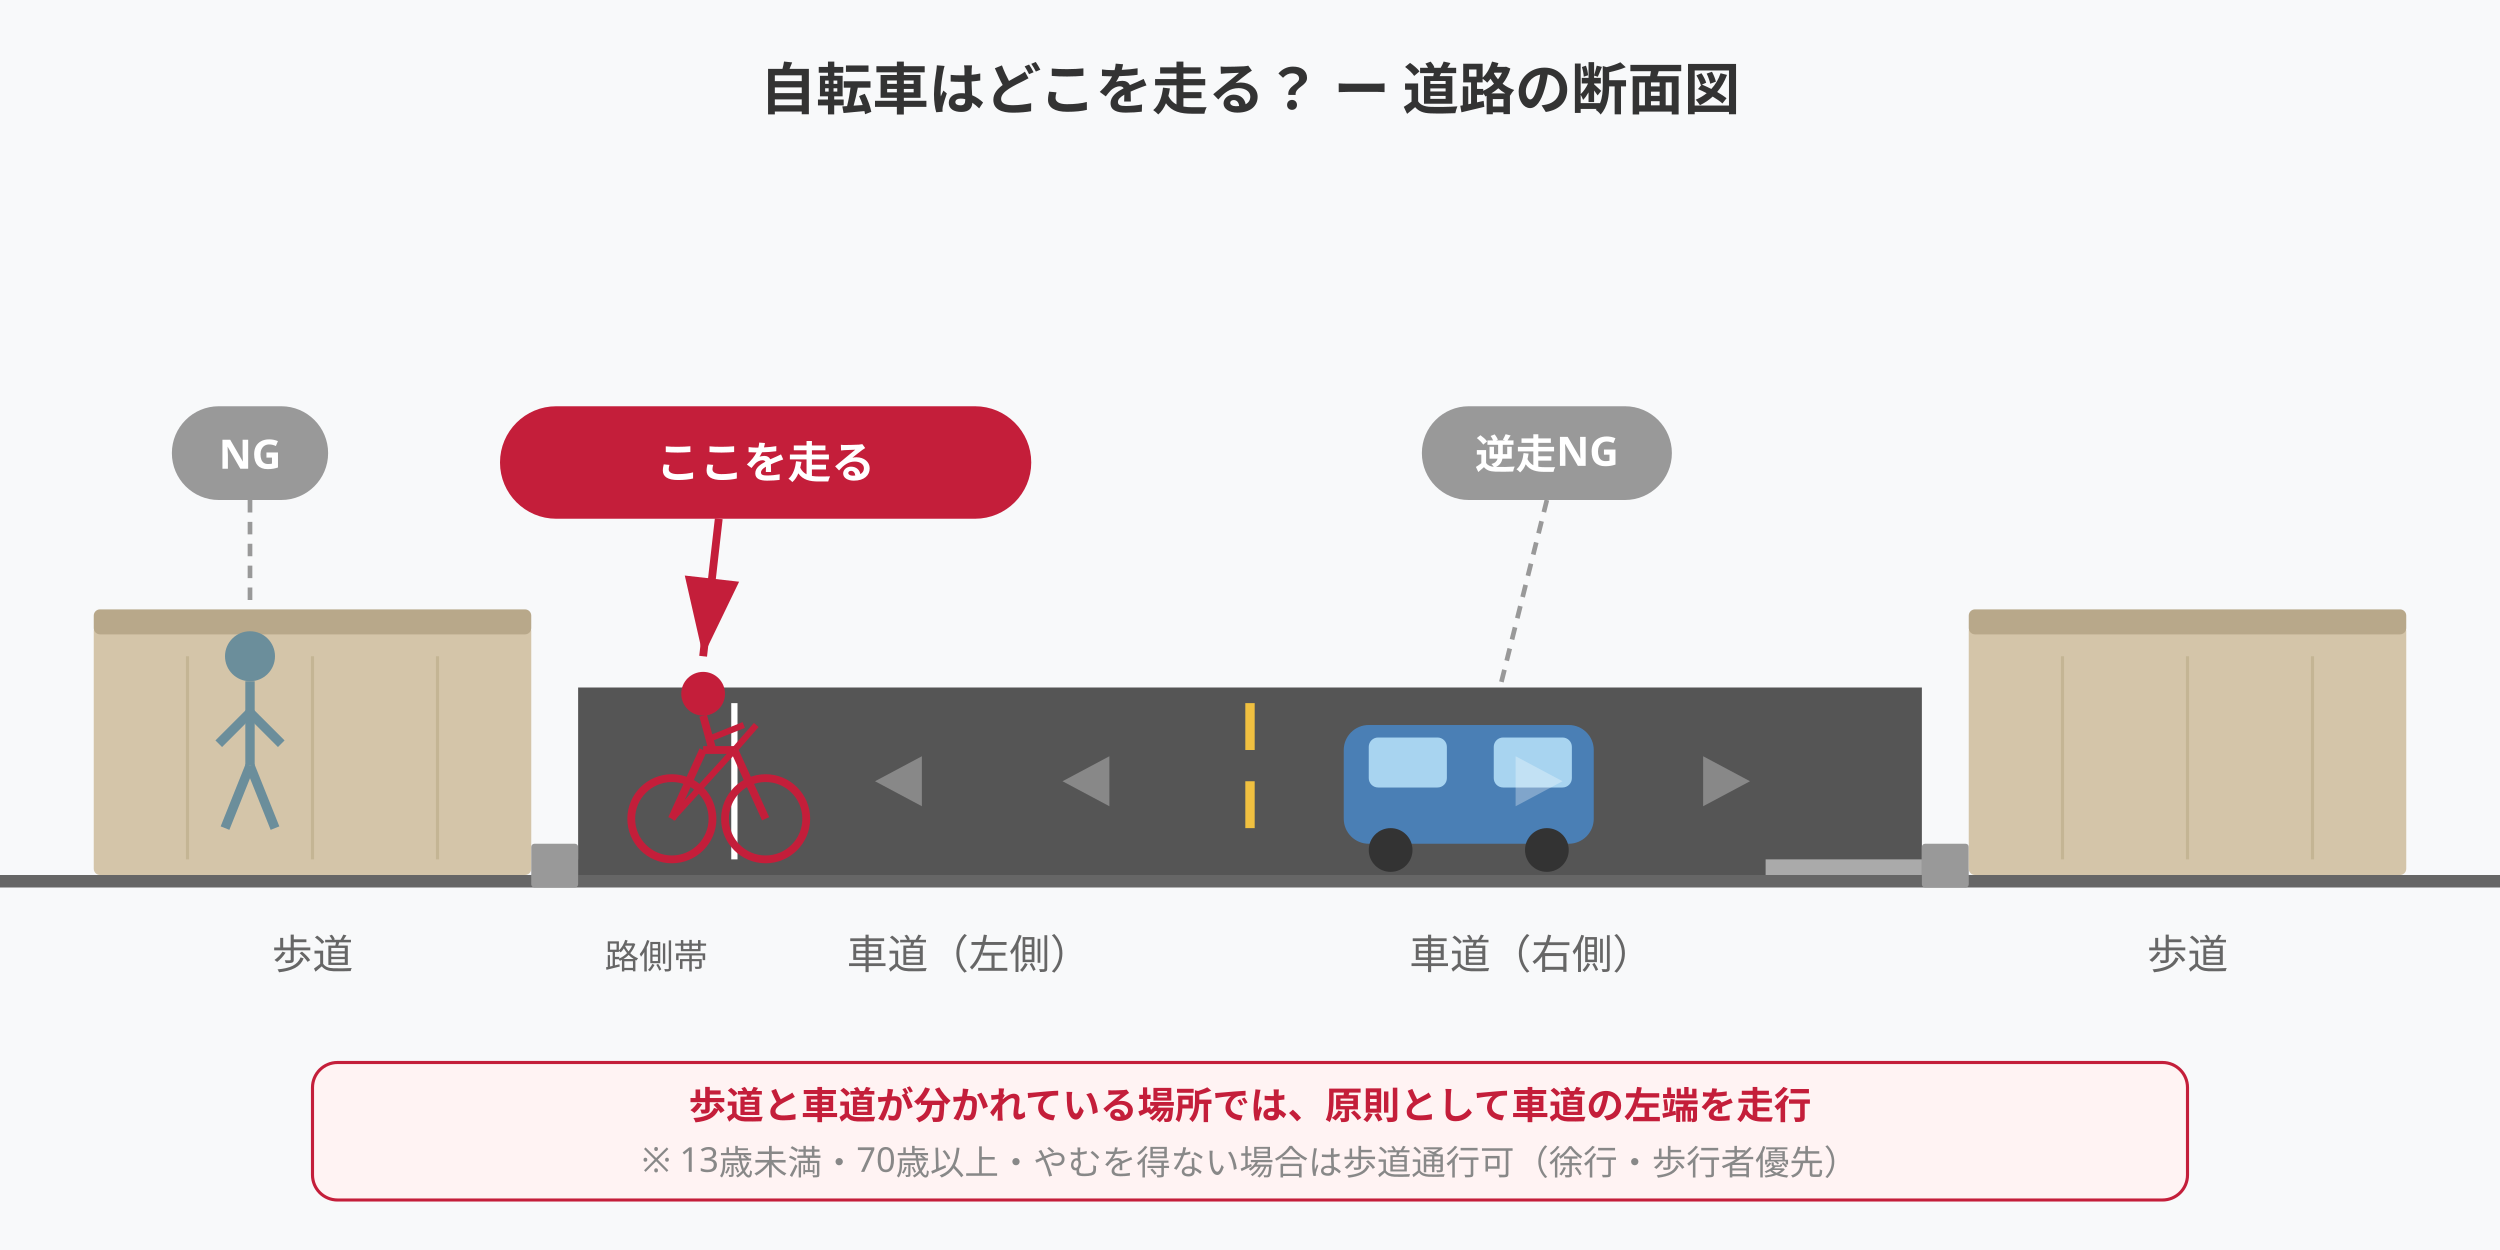
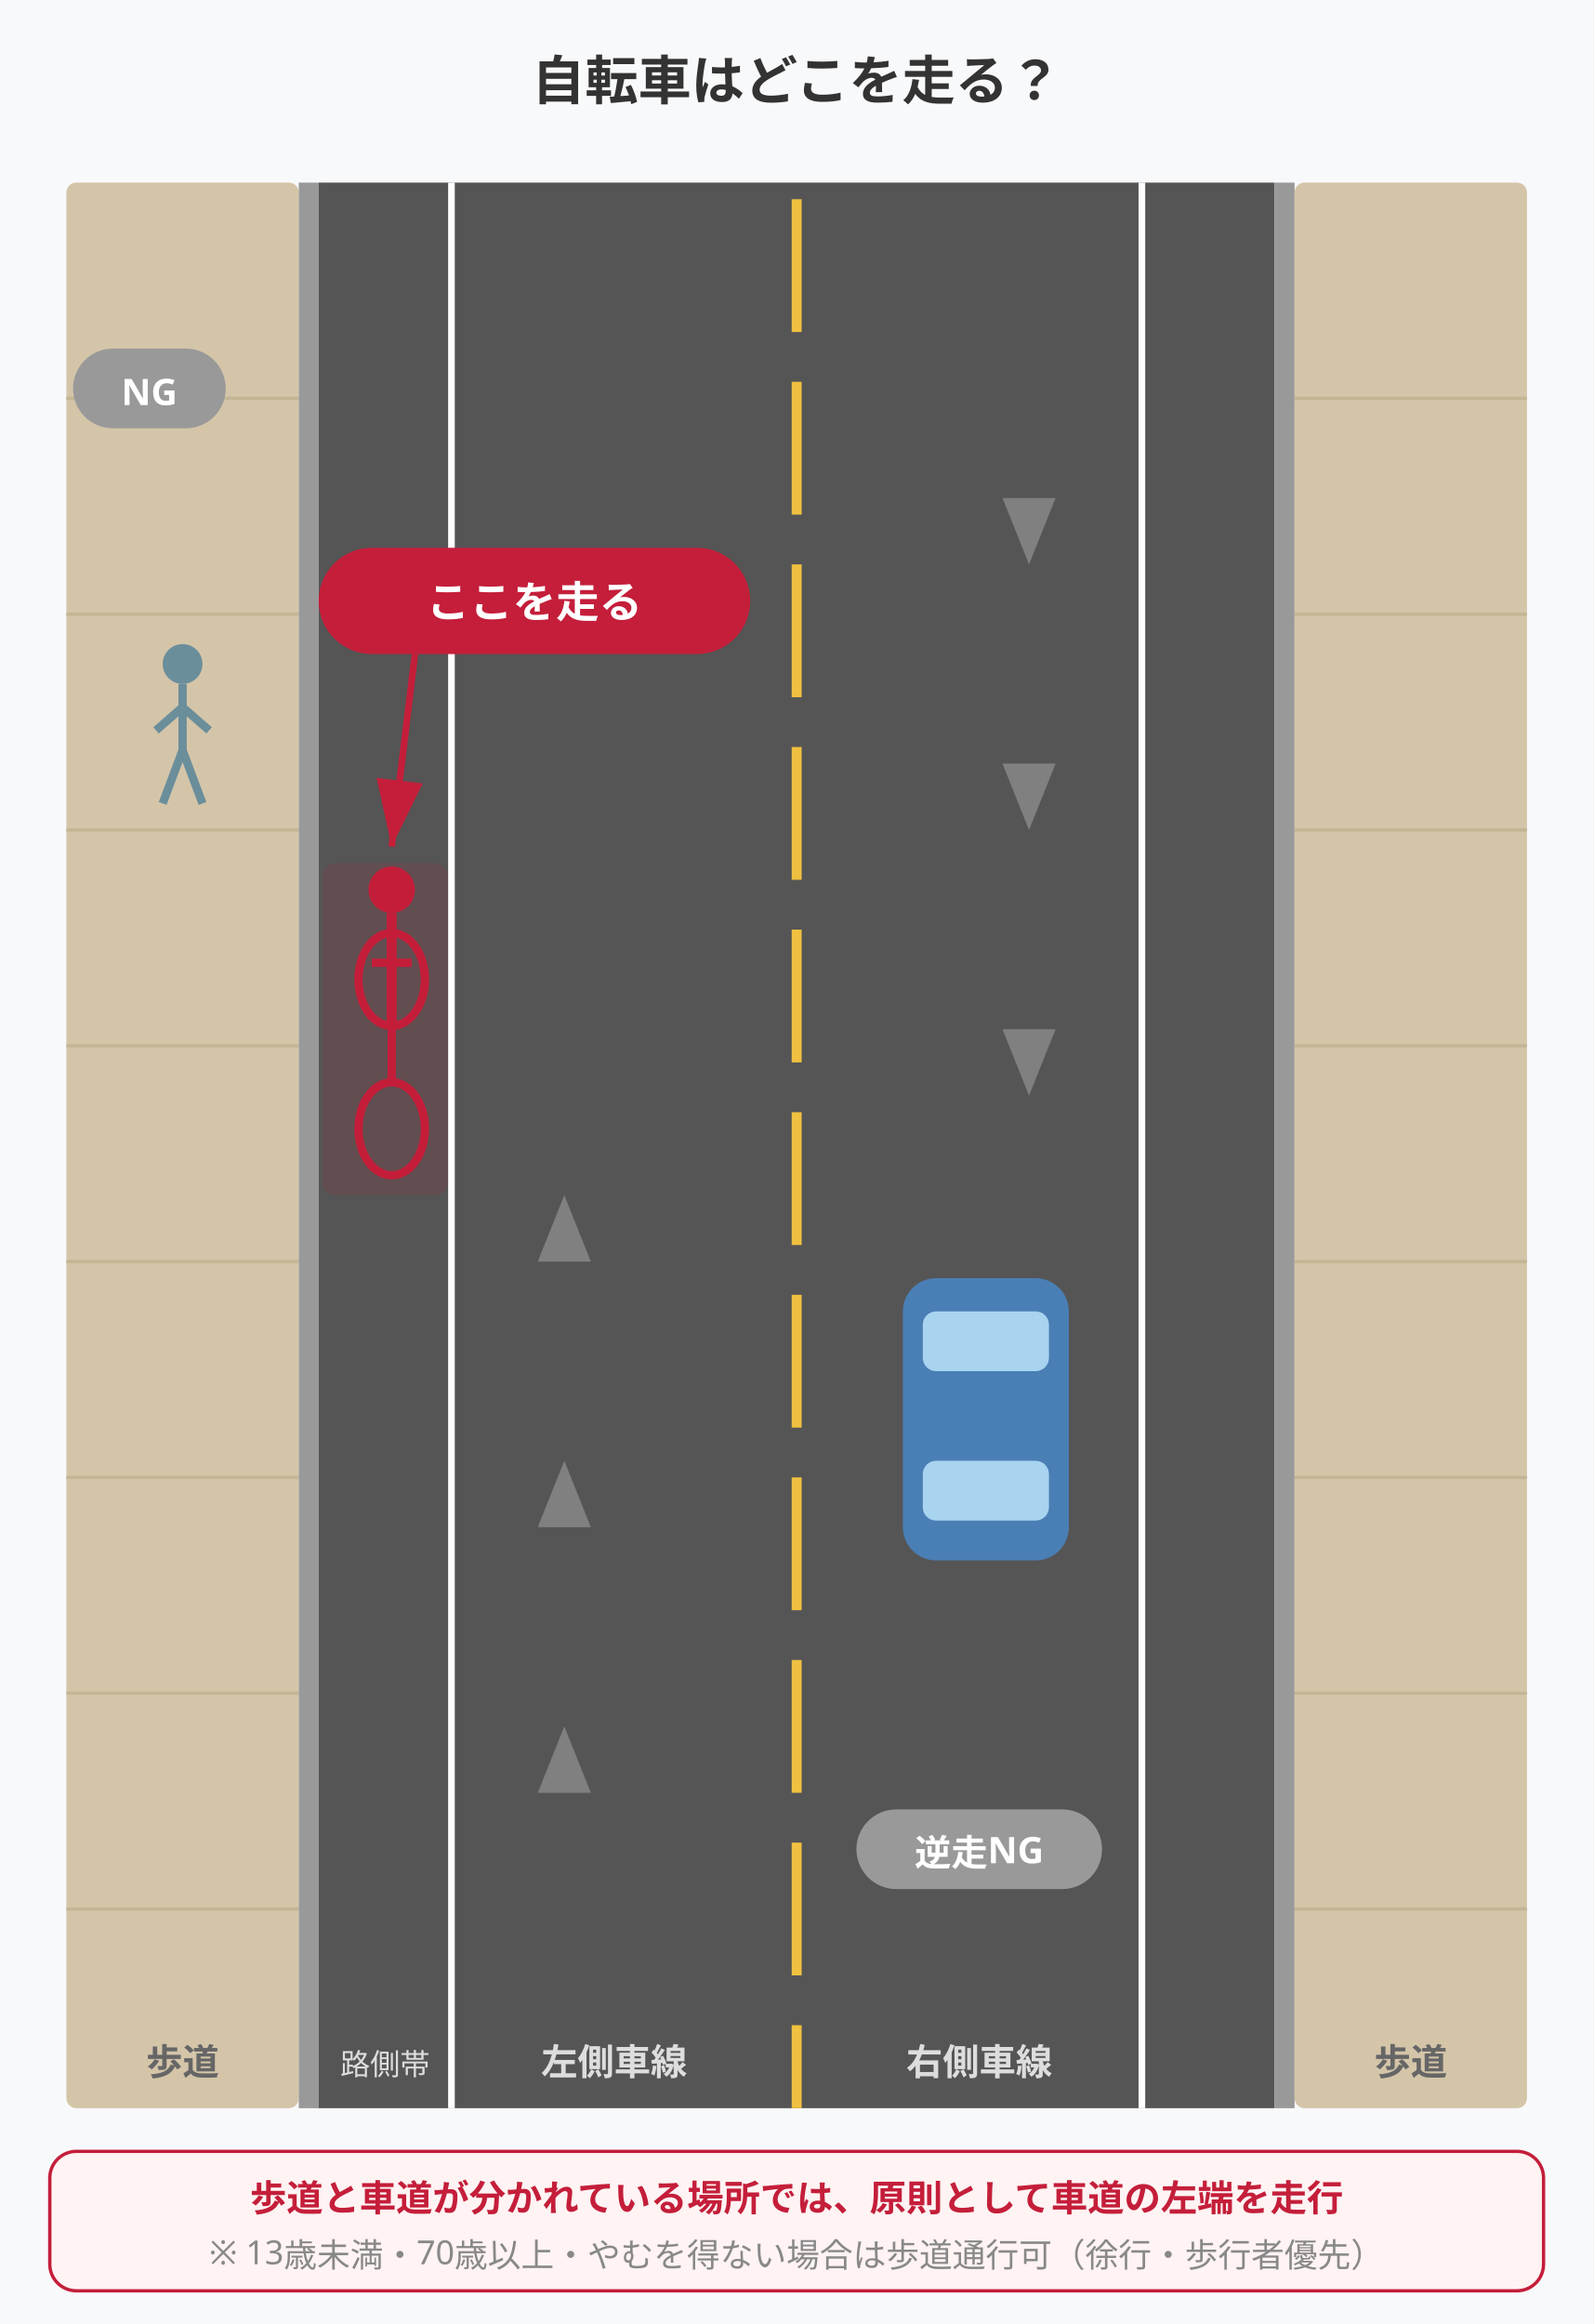
- <svg xmlns="http://www.w3.org/2000/svg" viewBox="0 0 800 400" font-family="'Hiragino Sans', 'Noto Sans JP', sans-serif">
-   <rect width="800" height="400" fill="#f8f9fa" />
-   <text x="400" y="35" text-anchor="middle" font-size="18" font-weight="bold" fill="#333">自転車はどこを走る？ ー 道路の断面図</text>
-   <rect x="0" y="280" width="800" height="4" fill="#666" />
-   <rect x="30" y="200" width="140" height="80" fill="#d4c5a9" rx="2" />
-   <rect x="30" y="195" width="140" height="8" fill="#b8a88a" rx="2" />
-   <line x1="60" y1="210" x2="60" y2="275" stroke="#c4b594" stroke-width="1" />
-   <line x1="100" y1="210" x2="100" y2="275" stroke="#c4b594" stroke-width="1" />
-   <line x1="140" y1="210" x2="140" y2="275" stroke="#c4b594" stroke-width="1" />
-   <rect x="170" y="270" width="15" height="14" fill="#999" rx="1" />
-   <rect x="185" y="275" width="50" height="5" fill="#aaa" />
-   <rect x="185" y="220" width="430" height="60" fill="#555" rx="0" />
-   <line x1="400" y1="225" x2="400" y2="275" stroke="#f0c040" stroke-width="3" stroke-dasharray="15,10" />
-   <line x1="235" y1="225" x2="235" y2="275" stroke="white" stroke-width="2" />
-   <rect x="615" y="270" width="15" height="14" fill="#999" rx="1" />
-   <rect x="565" y="275" width="50" height="5" fill="#aaa" />
-   <rect x="630" y="200" width="140" height="80" fill="#d4c5a9" rx="2" />
-   <rect x="630" y="195" width="140" height="8" fill="#b8a88a" rx="2" />
-   <line x1="660" y1="210" x2="660" y2="275" stroke="#c4b594" stroke-width="1" />
-   <line x1="700" y1="210" x2="700" y2="275" stroke="#c4b594" stroke-width="1" />
-   <line x1="740" y1="210" x2="740" y2="275" stroke="#c4b594" stroke-width="1" />
-   <circle cx="80" cy="210" r="8" fill="#6b8e9b" />
-   <line x1="80" y1="218" x2="80" y2="245" stroke="#6b8e9b" stroke-width="3" />
-   <line x1="80" y1="245" x2="72" y2="265" stroke="#6b8e9b" stroke-width="3" />
-   <line x1="80" y1="245" x2="88" y2="265" stroke="#6b8e9b" stroke-width="3" />
-   <line x1="80" y1="228" x2="70" y2="238" stroke="#6b8e9b" stroke-width="3" />
-   <line x1="80" y1="228" x2="90" y2="238" stroke="#6b8e9b" stroke-width="3" />
-   <circle cx="215" cy="262" r="13" fill="none" stroke="#c41e3a" stroke-width="2.5" />
-   <circle cx="245" cy="262" r="13" fill="none" stroke="#c41e3a" stroke-width="2.5" />
-   <line x1="215" y1="262" x2="225" y2="240" stroke="#c41e3a" stroke-width="2.5" />
-   <line x1="245" y1="262" x2="235" y2="240" stroke="#c41e3a" stroke-width="2.5" />
-   <line x1="225" y1="240" x2="235" y2="240" stroke="#c41e3a" stroke-width="2.5" />
-   <line x1="215" y1="262" x2="235" y2="240" stroke="#c41e3a" stroke-width="2" />
-   <line x1="235" y1="240" x2="242" y2="232" stroke="#c41e3a" stroke-width="2" />
-   <circle cx="225" cy="222" r="7" fill="#c41e3a" />
-   <line x1="225" y1="229" x2="228" y2="240" stroke="#c41e3a" stroke-width="2.5" />
-   <line x1="228" y1="236" x2="238" y2="232" stroke="#c41e3a" stroke-width="2" />
-   <rect x="430" y="232" width="80" height="38" fill="#4a7fb5" rx="8" />
-   <rect x="438" y="236" width="25" height="16" fill="#a8d4f0" rx="3" />
-   <rect x="478" y="236" width="25" height="16" fill="#a8d4f0" rx="3" />
-   <circle cx="445" cy="272" r="7" fill="#333" />
-   <circle cx="495" cy="272" r="7" fill="#333" />
-   <text x="100" y="310" text-anchor="middle" font-size="13" fill="#666">歩道</text>
-   <text x="210" y="310" text-anchor="middle" font-size="11" fill="#666">路側帯</text>
-   <text x="310" y="310" text-anchor="middle" font-size="13" fill="#666">車道（左側）</text>
-   <text x="490" y="310" text-anchor="middle" font-size="13" fill="#666">車道（右側）</text>
-   <text x="700" y="310" text-anchor="middle" font-size="13" fill="#666">歩道</text>
+ <svg xmlns="http://www.w3.org/2000/svg" viewBox="0 0 480 700" font-family="'Hiragino Sans', 'Noto Sans JP', sans-serif">
+   <rect width="480" height="700" fill="#f8f9fa" />
+   <text x="240" y="30" text-anchor="middle" font-size="16" font-weight="bold" fill="#333">自転車はどこを走る？</text>
+   <rect x="20" y="55" width="70" height="580" fill="#d4c5a9" rx="3" />
+   <line x1="20" y1="120" x2="90" y2="120" stroke="#c4b594" stroke-width="1" />
+   <line x1="20" y1="185" x2="90" y2="185" stroke="#c4b594" stroke-width="1" />
+   <line x1="20" y1="250" x2="90" y2="250" stroke="#c4b594" stroke-width="1" />
+   <line x1="20" y1="315" x2="90" y2="315" stroke="#c4b594" stroke-width="1" />
+   <line x1="20" y1="380" x2="90" y2="380" stroke="#c4b594" stroke-width="1" />
+   <line x1="20" y1="445" x2="90" y2="445" stroke="#c4b594" stroke-width="1" />
+   <line x1="20" y1="510" x2="90" y2="510" stroke="#c4b594" stroke-width="1" />
+   <line x1="20" y1="575" x2="90" y2="575" stroke="#c4b594" stroke-width="1" />
+   <rect x="90" y="55" width="6" height="580" fill="#999" />
+   <rect x="96" y="55" width="288" height="580" fill="#555" />
+   <line x1="136" y1="55" x2="136" y2="635" stroke="white" stroke-width="2" />
+   <line x1="240" y1="60" x2="240" y2="100" stroke="#f0c040" stroke-width="3" />
+   <line x1="240" y1="115" x2="240" y2="155" stroke="#f0c040" stroke-width="3" />
+   <line x1="240" y1="170" x2="240" y2="210" stroke="#f0c040" stroke-width="3" />
+   <line x1="240" y1="225" x2="240" y2="265" stroke="#f0c040" stroke-width="3" />
+   <line x1="240" y1="280" x2="240" y2="320" stroke="#f0c040" stroke-width="3" />
+   <line x1="240" y1="335" x2="240" y2="375" stroke="#f0c040" stroke-width="3" />
+   <line x1="240" y1="390" x2="240" y2="430" stroke="#f0c040" stroke-width="3" />
+   <line x1="240" y1="445" x2="240" y2="485" stroke="#f0c040" stroke-width="3" />
+   <line x1="240" y1="500" x2="240" y2="540" stroke="#f0c040" stroke-width="3" />
+   <line x1="240" y1="555" x2="240" y2="595" stroke="#f0c040" stroke-width="3" />
+   <line x1="240" y1="610" x2="240" y2="635" stroke="#f0c040" stroke-width="3" />
+   <line x1="344" y1="55" x2="344" y2="635" stroke="white" stroke-width="2" />
+   <rect x="384" y="55" width="6" height="580" fill="#999" />
+   <rect x="390" y="55" width="70" height="580" fill="#d4c5a9" rx="3" />
+   <line x1="390" y1="120" x2="460" y2="120" stroke="#c4b594" stroke-width="1" />
+   <line x1="390" y1="185" x2="460" y2="185" stroke="#c4b594" stroke-width="1" />
+   <line x1="390" y1="250" x2="460" y2="250" stroke="#c4b594" stroke-width="1" />
+   <line x1="390" y1="315" x2="460" y2="315" stroke="#c4b594" stroke-width="1" />
+   <line x1="390" y1="380" x2="460" y2="380" stroke="#c4b594" stroke-width="1" />
+   <line x1="390" y1="445" x2="460" y2="445" stroke="#c4b594" stroke-width="1" />
+   <line x1="390" y1="510" x2="460" y2="510" stroke="#c4b594" stroke-width="1" />
+   <line x1="390" y1="575" x2="460" y2="575" stroke="#c4b594" stroke-width="1" />
+   <polygon points="170,520 178,540 162,540" fill="rgba(255,255,255,0.25)" />
+   <polygon points="170,440 178,460 162,460" fill="rgba(255,255,255,0.25)" />
+   <polygon points="170,360 178,380 162,380" fill="rgba(255,255,255,0.25)" />
+   <polygon points="310,170 318,150 302,150" fill="rgba(255,255,255,0.25)" />
+   <polygon points="310,250 318,230 302,230" fill="rgba(255,255,255,0.25)" />
+   <polygon points="310,330 318,310 302,310" fill="rgba(255,255,255,0.25)" />
+   <ellipse cx="118" cy="340" rx="10" ry="14" fill="none" stroke="#c41e3a" stroke-width="2.5" />
+   <ellipse cx="118" cy="295" rx="10" ry="14" fill="none" stroke="#c41e3a" stroke-width="2.5" />
+   <line x1="118" y1="326" x2="118" y2="309" stroke="#c41e3a" stroke-width="2.5" />
+   <line x1="112" y1="290" x2="124" y2="290" stroke="#c41e3a" stroke-width="2.5" />
+   <line x1="118" y1="310" x2="118" y2="275" stroke="#c41e3a" stroke-width="3" />
+   <circle cx="118" cy="268" r="7" fill="#c41e3a" />
+   <rect x="272" y="385" width="50" height="85" fill="#4a7fb5" rx="10" />
+   <rect x="278" y="395" width="38" height="18" fill="#a8d4f0" rx="4" />
+   <rect x="278" y="440" width="38" height="18" fill="#a8d4f0" rx="4" />
+   <circle cx="55" cy="200" r="6" fill="#6b8e9b" />
+   <line x1="55" y1="206" x2="55" y2="226" stroke="#6b8e9b" stroke-width="2.5" />
+   <line x1="55" y1="226" x2="49" y2="242" stroke="#6b8e9b" stroke-width="2.5" />
+   <line x1="55" y1="226" x2="61" y2="242" stroke="#6b8e9b" stroke-width="2.5" />
+   <line x1="55" y1="213" x2="47" y2="220" stroke="#6b8e9b" stroke-width="2.5" />
+   <line x1="55" y1="213" x2="63" y2="220" stroke="#6b8e9b" stroke-width="2.5" />
+   <text x="55" y="625" text-anchor="middle" font-size="11" fill="#666" font-weight="bold">歩道</text>
+   <text x="116" y="625" text-anchor="middle" font-size="9" fill="#ddd">路側帯</text>
+   <text x="185" y="625" text-anchor="middle" font-size="11" fill="#ddd" font-weight="bold">左側車線</text>
+   <text x="295" y="625" text-anchor="middle" font-size="11" fill="#ddd" font-weight="bold">右側車線</text>
+   <text x="425" y="625" text-anchor="middle" font-size="11" fill="#666" font-weight="bold">歩道</text>
  <defs>
-     <marker id="arrowhead" markerWidth="10" markerHeight="7" refX="10" refY="3.5" orient="auto">
+     <marker id="arrowRed" markerWidth="10" markerHeight="7" refX="10" refY="3.5" orient="auto">
      <polygon points="0 0, 10 3.5, 0 7" fill="#c41e3a" />
    </marker>
+     <marker id="arrowGray" markerWidth="10" markerHeight="7" refX="10" refY="3.5" orient="auto">
+       <polygon points="0 0, 10 3.5, 0 7" fill="#999" />
+     </marker>
  </defs>
-   <rect x="160" y="130" width="170" height="36" fill="#c41e3a" rx="18" />
-   <text x="245" y="153" text-anchor="middle" font-size="14" font-weight="bold" fill="white">ここを走る</text>
-   <line x1="230" y1="166" x2="225" y2="210" stroke="#c41e3a" stroke-width="2.5" marker-end="url(#arrowhead)" />
-   <rect x="55" y="130" width="50" height="30" fill="#999" rx="15" />
-   <text x="80" y="150" text-anchor="middle" font-size="13" font-weight="bold" fill="white">NG</text>
-   <line x1="80" y1="160" x2="80" y2="195" stroke="#999" stroke-width="1.5" stroke-dasharray="4,3" />
-   <rect x="455" y="130" width="80" height="30" fill="#999" rx="15" />
-   <text x="495" y="150" text-anchor="middle" font-size="13" font-weight="bold" fill="white">逆走NG</text>
-   <line x1="495" y1="160" x2="480" y2="220" stroke="#999" stroke-width="1.5" stroke-dasharray="4,3" />
-   <polygon points="280,250 295,242 295,258" fill="rgba(255,255,255,0.3)" />
-   <polygon points="340,250 355,242 355,258" fill="rgba(255,255,255,0.3)" />
-   <polygon points="560,250 545,242 545,258" fill="rgba(255,255,255,0.3)" />
-   <polygon points="500,250 485,242 485,258" fill="rgba(255,255,255,0.3)" />
-   <rect x="100" y="340" width="600" height="44" fill="#fff3f3" rx="8" stroke="#c41e3a" stroke-width="1" />
-   <text x="400" y="358" text-anchor="middle" font-size="12" fill="#c41e3a" font-weight="bold">歩道と車道が分かれている場所では、原則として車道の左端を走行</text>
-   <text x="400" y="375" text-anchor="middle" font-size="11" fill="#888">※ 13歳未満・70歳以上・やむを得ない場合は歩道通行可（徐行・歩行者優先）</text>
+   <rect x="97" y="260" width="38" height="100" fill="rgba(196,30,58,0.12)" rx="4" />
+   <rect x="96" y="165" width="130" height="32" fill="#c41e3a" rx="16" />
+   <text x="161" y="186" text-anchor="middle" font-size="13" font-weight="bold" fill="white">ここを走る</text>
+   <line x1="125" y1="197" x2="118" y2="255" stroke="#c41e3a" stroke-width="2" marker-end="url(#arrowRed)" />
+   <rect x="22" y="105" width="46" height="24" fill="#999" rx="12" />
+   <text x="45" y="122" text-anchor="middle" font-size="11" font-weight="bold" fill="white">NG</text>
+   <rect x="258" y="545" width="74" height="24" fill="#999" rx="12" />
+   <text x="295" y="562" text-anchor="middle" font-size="11" font-weight="bold" fill="white">逆走NG</text>
+   <rect x="15" y="648" width="450" height="42" fill="#fff3f3" rx="8" stroke="#c41e3a" stroke-width="1" />
+   <text x="240" y="666" text-anchor="middle" font-size="11" fill="#c41e3a" font-weight="bold">歩道と車道が分かれている場所では、原則として車道の左端を走行</text>
+   <text x="240" y="682" text-anchor="middle" font-size="10" fill="#888">※ 13歳未満・70歳以上・やむを得ない場合は歩道通行可（徐行・歩行者優先）</text>
</svg>
